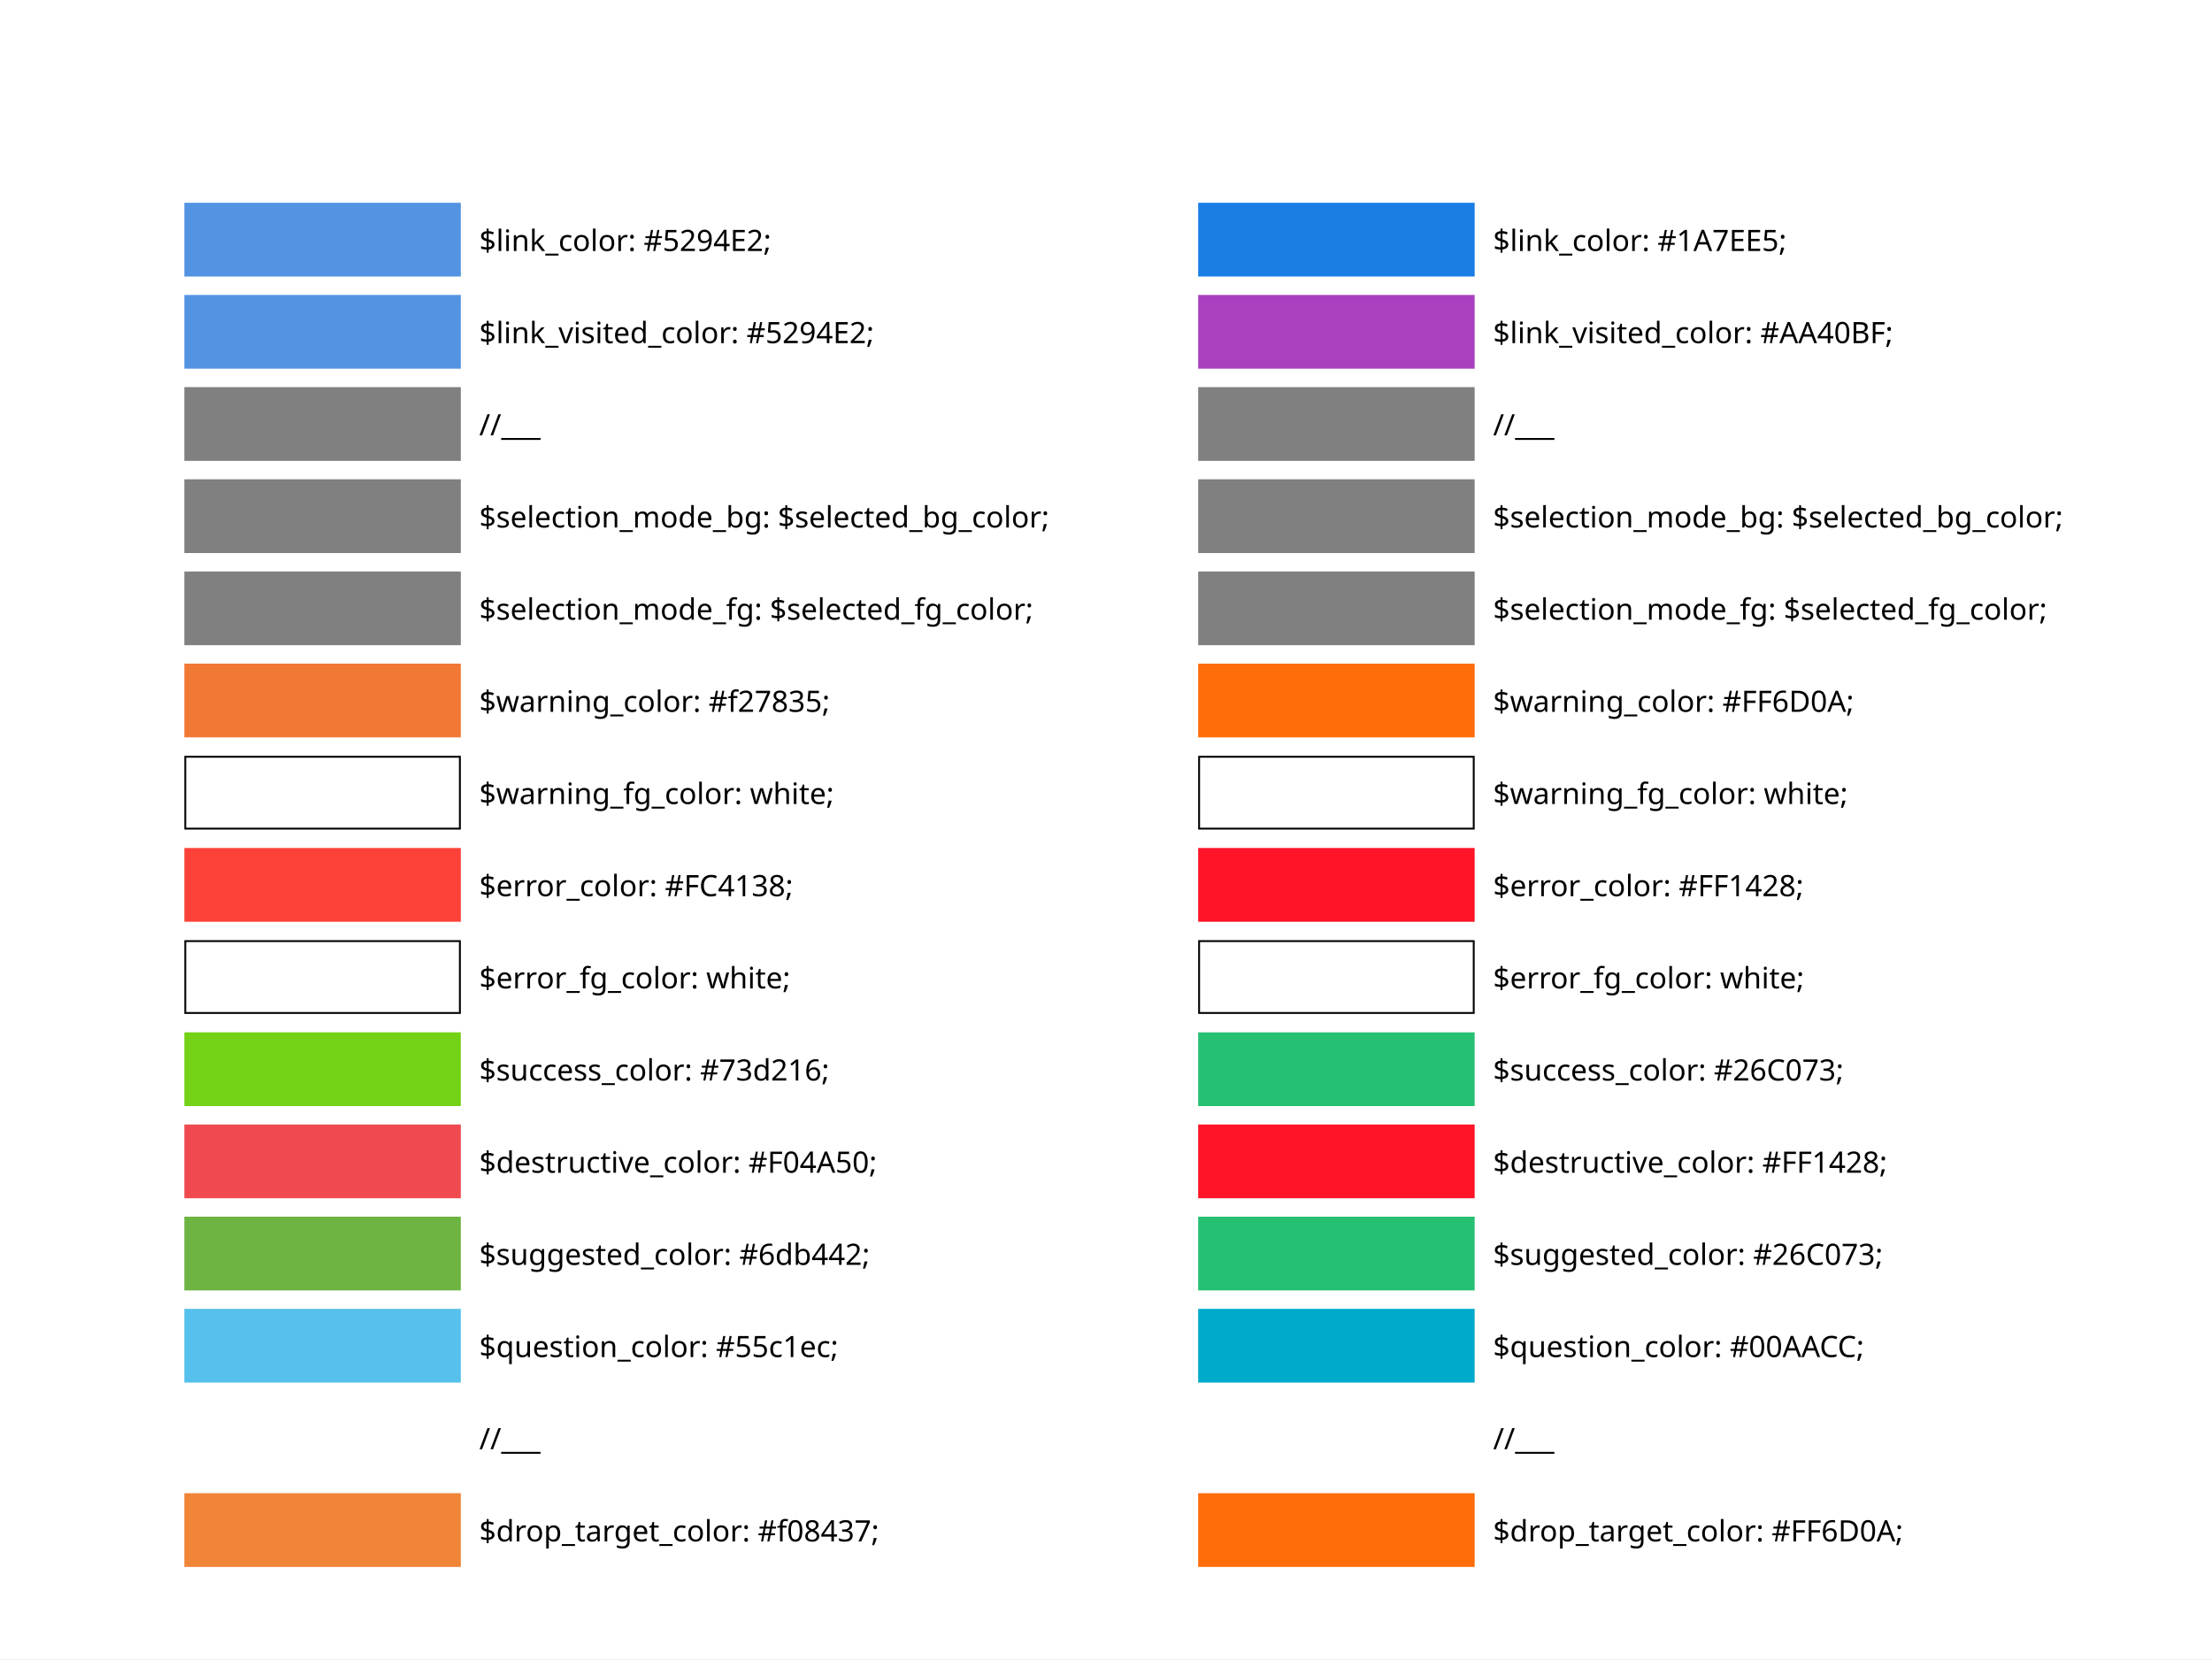
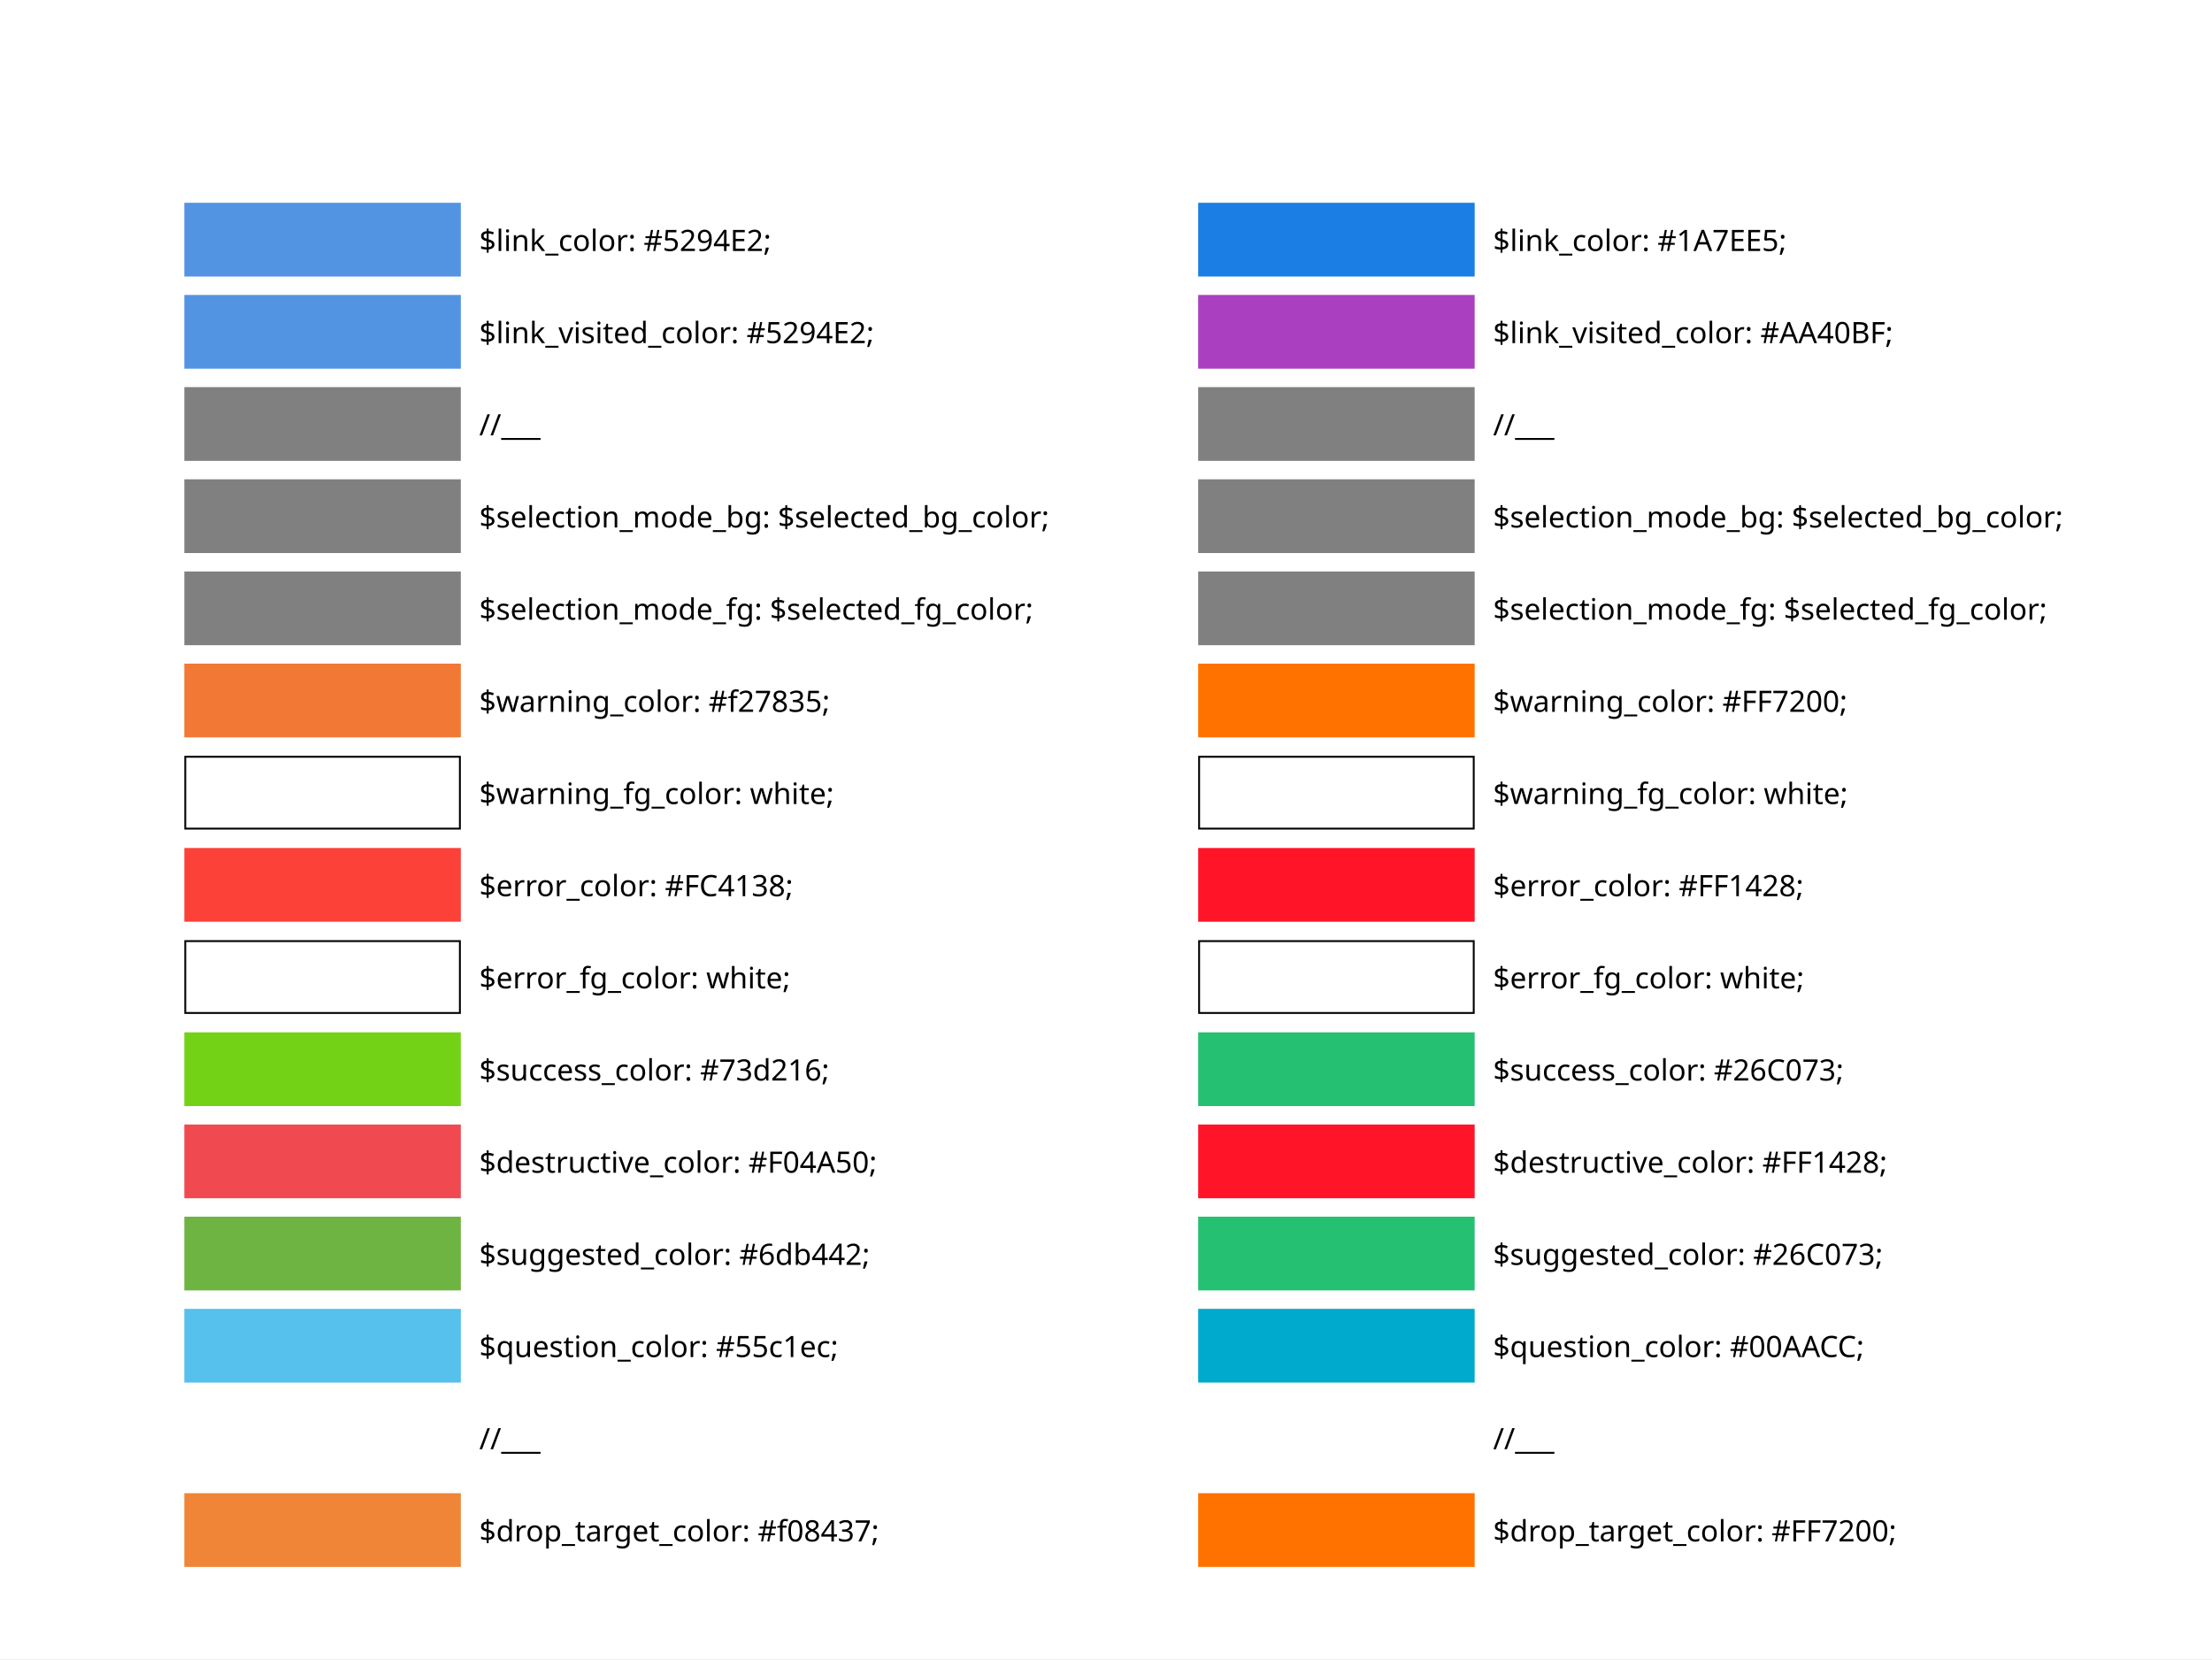
<svg xmlns="http://www.w3.org/2000/svg" id="svg8" version="1.1" viewBox="0 0 1200 900" height="900" width="1200">
  <defs id="defs2" />
  <g transform="translate(0,38.20002)" id="layer1">
    <rect rx="1.5995795e-15" y="-38.2" x="0" height="900" width="1200" id="rect876" style="fill:#ffffff;fill-opacity:1;stroke:none;stroke-width:4.948;stroke-miterlimit:4;stroke-dasharray:none;stroke-opacity:1" />
    <text id="text9" y="97.956" x="260" style="font-style:normal;font-weight:normal;font-size:16px;line-height:2;font-family:sans-serif;letter-spacing:0px;word-spacing:0px;fill:#000000;fill-opacity:1;stroke:none" xml:space="preserve">
      <tspan style="line-height:50px" y="97.956" x="260" id="tspan7">$link_color: #5294E2;</tspan>
      <tspan style="line-height:50px" id="tspan11" y="147.956" x="260">$link_visited_color: #5294E2;</tspan>
      <tspan style="line-height:50px" id="tspan13" y="197.956" x="260">//___</tspan>
      <tspan style="line-height:50px" id="tspan15" y="247.956" x="260">$selection_mode_bg: $selected_bg_color;</tspan>
      <tspan style="line-height:50px" id="tspan17" y="297.956" x="260">$selection_mode_fg: $selected_fg_color;</tspan>
      <tspan style="line-height:50px" id="tspan19" y="347.956" x="260">$warning_color: #f27835;</tspan>
      <tspan style="line-height:50px" id="tspan21" y="397.956" x="260">$warning_fg_color: white;</tspan>
      <tspan style="line-height:50px" id="tspan23" y="447.956" x="260">$error_color: #FC4138;</tspan>
      <tspan style="line-height:50px" id="tspan25" y="497.956" x="260">$error_fg_color: white;</tspan>
      <tspan style="line-height:50px" id="tspan27" y="547.956" x="260">$success_color: #73d216;</tspan>
      <tspan style="line-height:50px" id="tspan29" y="597.956" x="260">$destructive_color: #F04A50;</tspan>
      <tspan style="line-height:50px" id="tspan31" y="647.956" x="260">$suggested_color: #6db442;</tspan>
      <tspan style="line-height:50px" id="tspan33" y="697.956" x="260">$question_color: #55c1ec;</tspan>
      <tspan id="tspan1000" style="line-height:50px" y="747.956" x="260">//___</tspan>
      <tspan id="tspan1002" style="line-height:50px" y="797.956" x="260">$drop_target_color: #f08437;</tspan>
    </text>
    <rect y="671.8" x="100" height="40" width="150" id="rect35" style="fill:#55c1ec;fill-opacity:1;stroke-width:0.829" />
    <rect style="fill:#6db442;fill-opacity:1;stroke-width:0.829" id="use892" width="150" height="40" x="100" y="621.8" />
    <rect style="fill:#f04a50;fill-opacity:1;stroke-width:0.829" id="use894" width="150" height="40" x="100" y="571.8" />
    <rect style="fill:#73d216;fill-opacity:1;stroke-width:0.829" id="use896" width="150" height="40" x="100" y="521.8" />
    <rect style="fill:#ffffff;fill-opacity:1;stroke:#000000;stroke-width:1.015;stroke-miterlimit:4;stroke-dasharray:none;stroke-opacity:1" id="use898" width="148.985" height="38.985" x="100.508" y="472.308" />
    <rect style="fill:#fc4138;fill-opacity:1;stroke-width:0.829" id="use900" width="150" height="40" x="100" y="421.8" />
    <rect style="fill:#ffffff;fill-opacity:1;stroke:#000000;stroke-width:1.015;stroke-miterlimit:4;stroke-dasharray:none;stroke-opacity:1" id="use902" width="148.985" height="38.985" x="100.508" y="372.308" />
    <rect style="fill:#f27835;fill-opacity:1;stroke-width:0.829" id="use904" width="150" height="40" x="100" y="321.8" />
    <rect style="fill:#808080;fill-opacity:1;stroke-width:0.829" id="use906" width="150" height="40" x="100" y="271.8" />
    <rect style="fill:#808080;fill-opacity:1;stroke-width:0.829" id="use908" width="150" height="40" x="100" y="221.8" />
    <rect style="fill:#808080;fill-opacity:1;stroke-width:0.829" id="use910" width="150" height="40" x="100" y="171.8" />
    <rect style="fill:#5294e2;fill-opacity:1;stroke-width:0.829" id="use912" width="150" height="40" x="100" y="121.8" />
    <rect y="71.8" x="100" height="40" width="150" id="rect936" style="fill:#5294e2;fill-opacity:1;stroke-width:0.829" />
    <text xml:space="preserve" style="font-style:normal;font-weight:normal;font-size:16px;line-height:2;font-family:sans-serif;letter-spacing:0px;word-spacing:0px;fill:#000000;fill-opacity:1;stroke:none" x="810" y="97.956" id="text964">
      <tspan id="tspan938" x="810" y="97.956" style="line-height:50px">$link_color: #1A7EE5;</tspan>
      <tspan x="810" y="147.956" id="tspan940" style="line-height:50px">$link_visited_color: #AA40BF;</tspan>
      <tspan x="810" y="197.956" id="tspan942" style="line-height:50px">//___</tspan>
      <tspan x="810" y="247.956" id="tspan944" style="line-height:50px">$selection_mode_bg: $selected_bg_color;</tspan>
      <tspan x="810" y="297.956" id="tspan946" style="line-height:50px">$selection_mode_fg: $selected_fg_color;</tspan>
-       <tspan x="810" y="347.956" id="tspan948" style="line-height:50px">$warning_color: #FF6D0A;</tspan>
+       <tspan x="810" y="347.956" id="tspan948" style="line-height:50px">$warning_color: #FF7200;</tspan>
      <tspan x="810" y="397.956" id="tspan950" style="line-height:50px">$warning_fg_color: white;</tspan>
      <tspan x="810" y="447.956" id="tspan952" style="line-height:50px">$error_color: #FF1428;</tspan>
      <tspan x="810" y="497.956" id="tspan954" style="line-height:50px">$error_fg_color: white;</tspan>
      <tspan x="810" y="547.956" id="tspan956" style="line-height:50px">$success_color: #26C073;</tspan>
      <tspan x="810" y="597.956" id="tspan958" style="line-height:50px">$destructive_color: #FF1428;</tspan>
      <tspan x="810" y="647.956" id="tspan960" style="line-height:50px">$suggested_color: #26C073;</tspan>
      <tspan x="810" y="697.956" id="tspan962" style="line-height:50px">$question_color: #00AACC;</tspan>
      <tspan id="tspan1004" x="810" y="747.956" style="line-height:50px">//___</tspan>
-       <tspan id="tspan1006" x="810" y="797.956" style="line-height:50px">$drop_target_color: #FF6D0A;</tspan>
+       <tspan id="tspan1006" x="810" y="797.956" style="line-height:50px">$drop_target_color: #FF7200;</tspan>
    </text>
    <rect style="fill:#00aacc;fill-opacity:1;stroke-width:0.829" id="rect966" width="150" height="40" x="650" y="671.8" />
    <rect y="621.8" x="650" height="40" width="150" id="rect968" style="fill:#26c073;fill-opacity:1;stroke-width:0.829" />
    <rect y="571.8" x="650" height="40" width="150" id="rect970" style="fill:#ff1428;fill-opacity:1;stroke-width:0.829" />
    <rect y="521.8" x="650" height="40" width="150" id="rect972" style="fill:#26c073;fill-opacity:1;stroke-width:0.829" />
    <rect y="472.308" x="650.508" height="38.985" width="148.985" id="rect974" style="fill:#ffffff;fill-opacity:1;stroke:#000000;stroke-width:1.015;stroke-miterlimit:4;stroke-dasharray:none;stroke-opacity:1" />
    <rect y="421.8" x="650" height="40" width="150" id="rect976" style="fill:#ff1428;fill-opacity:1;stroke-width:0.829" />
    <rect y="372.308" x="650.508" height="38.985" width="148.985" id="rect978" style="fill:#ffffff;fill-opacity:1;stroke:#000000;stroke-width:1.015;stroke-miterlimit:4;stroke-dasharray:none;stroke-opacity:1" />
-     <rect y="321.8" x="650" height="40" width="150" id="rect980" style="fill:#ff6d0a;fill-opacity:1;stroke-width:0.829" />
+     <rect y="321.8" x="650" height="40" width="150" id="rect980" style="fill:#ff7200;fill-opacity:1;stroke-width:0.829" />
    <rect y="271.8" x="650" height="40" width="150" id="rect982" style="fill:#808080;fill-opacity:1;stroke-width:0.829" />
    <rect y="221.8" x="650" height="40" width="150" id="rect984" style="fill:#808080;fill-opacity:1;stroke-width:0.829" />
    <rect y="171.8" x="650" height="40" width="150" id="rect986" style="fill:#808080;fill-opacity:1;stroke-width:0.829" />
    <rect y="121.8" x="650" height="40" width="150" id="rect988" style="fill:#aa40bf;fill-opacity:1;stroke-width:0.829" />
    <rect style="fill:#1a7ee5;fill-opacity:1;stroke-width:0.829" id="rect990" width="150" height="40" x="650" y="71.8" />
    <rect style="fill:#f08437;fill-opacity:1;stroke-width:0.829" id="rect1008" width="150" height="40" x="100" y="771.8" />
-     <rect y="771.8" x="650" height="40" width="150" id="rect1010" style="fill:#ff6d0a;fill-opacity:1;stroke-width:0.829" />
+     <rect y="771.8" x="650" height="40" width="150" id="rect1010" style="fill:#ff7200;fill-opacity:1;stroke-width:0.829" />
  </g>
</svg>
